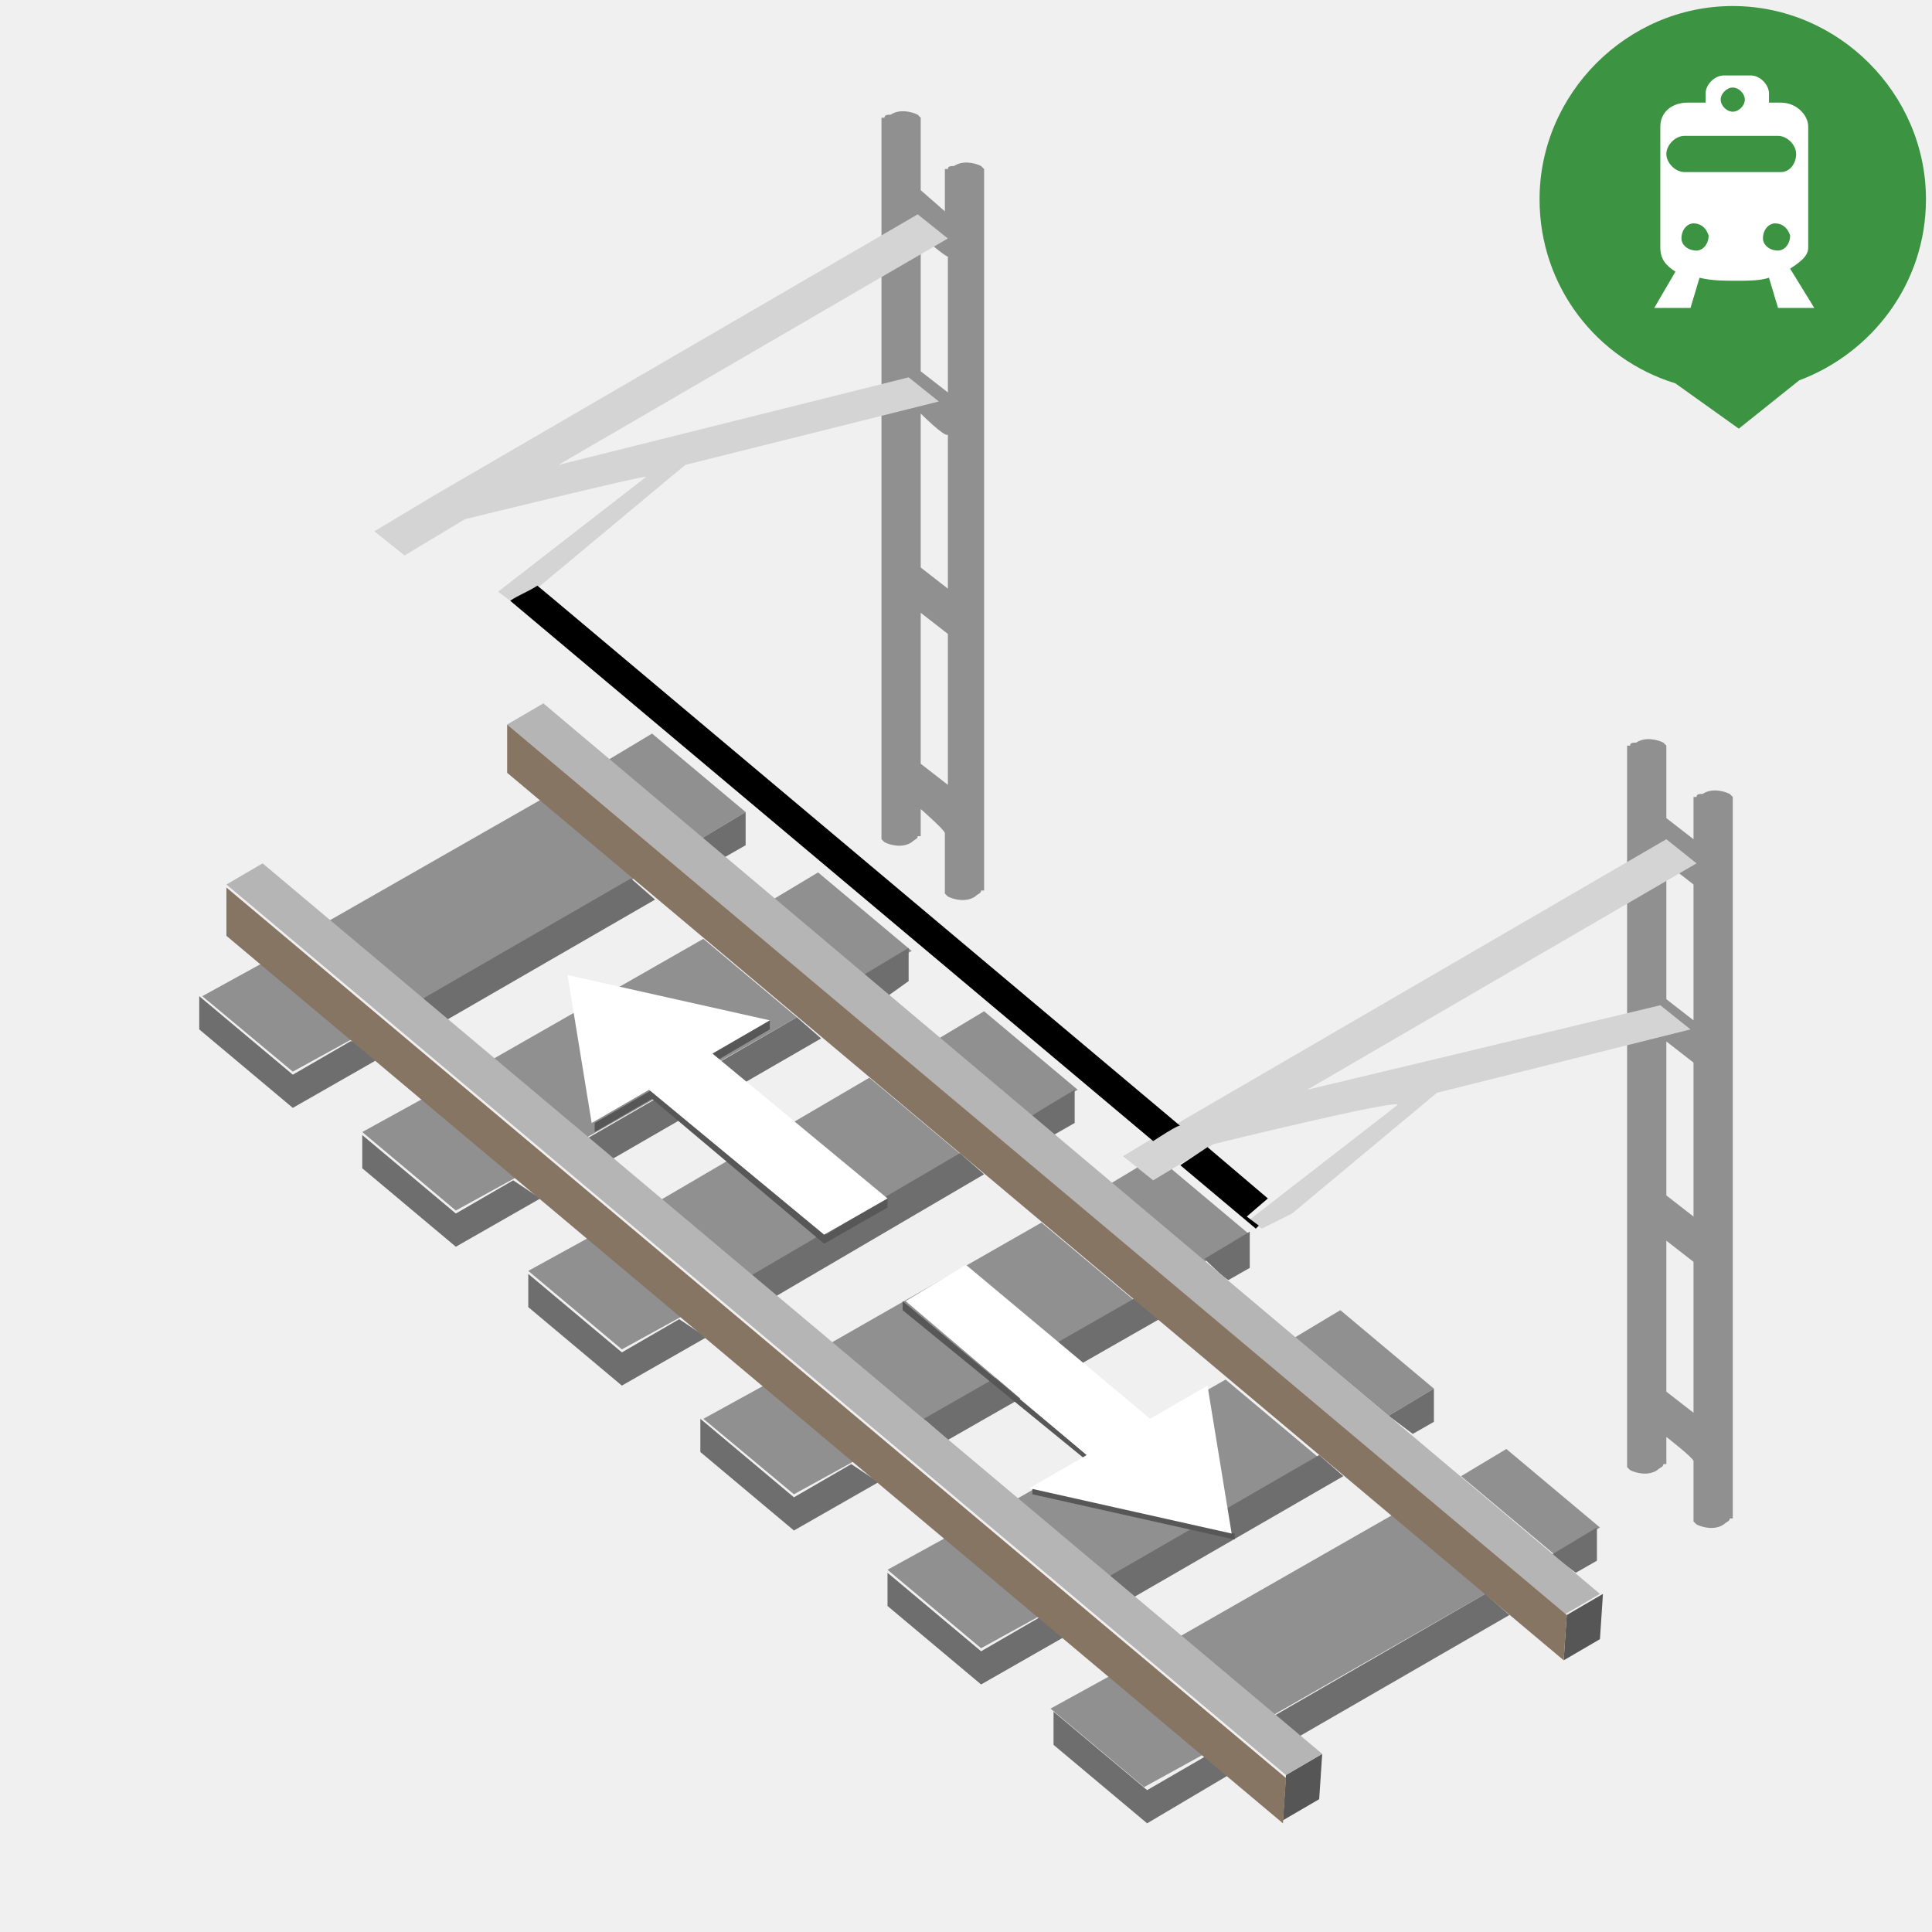
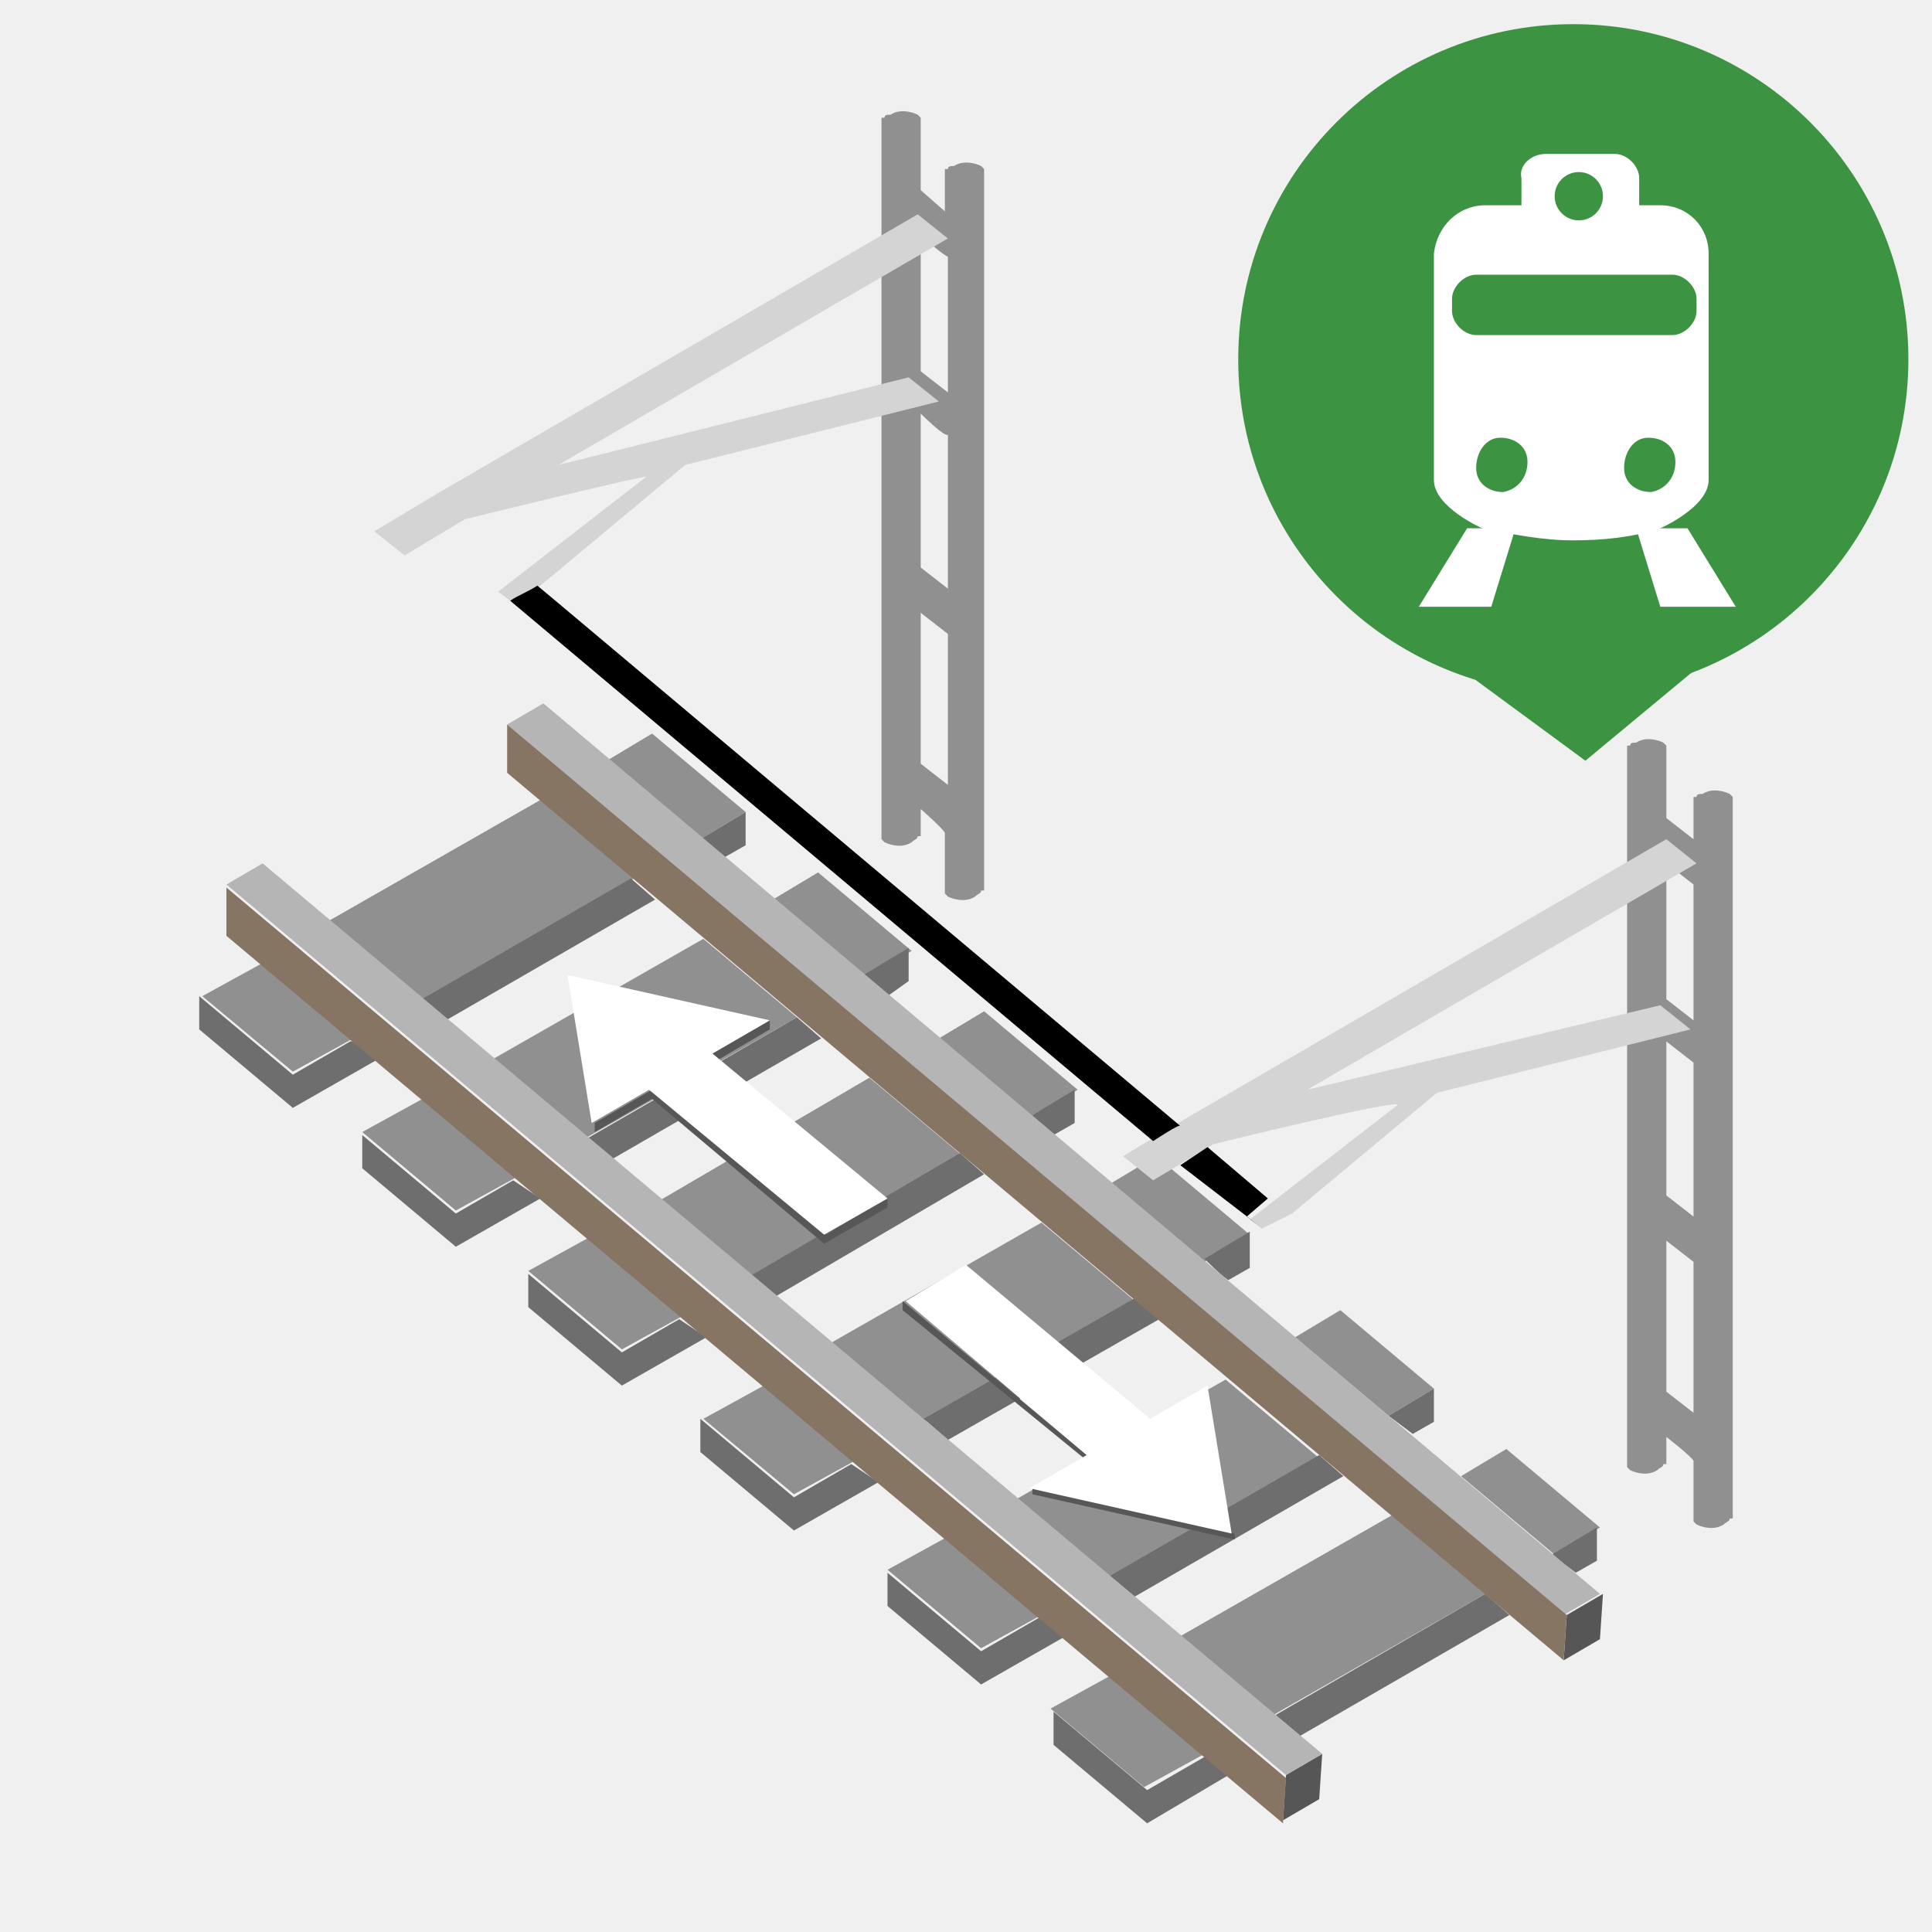
<svg xmlns="http://www.w3.org/2000/svg" version="1.1" id="Layer_1" x="0px" y="0px" viewBox="0 0 64 64" style="enable-background:new 0 0 64 64;" xml:space="preserve">
  <style type="text/css">
	.st0{fill-rule:evenodd;clip-rule:evenodd;fill:#909090;}
	.st1{fill-rule:evenodd;clip-rule:evenodd;fill:#6E6E6E;}
	.st2{fill-rule:evenodd;clip-rule:evenodd;fill:#575656;}
	.st3{fill-rule:evenodd;clip-rule:evenodd;fill:#B5B5B5;}
	.st4{fill-rule:evenodd;clip-rule:evenodd;fill:#575757;}
	.st5{fill-rule:evenodd;clip-rule:evenodd;fill:#D4D4D4;}
	.st6{fill-rule:evenodd;clip-rule:evenodd;fill:#FEFFFE;}
	.st7{fill-rule:evenodd;clip-rule:evenodd;fill:#877563;}
	.st8{fill-rule:evenodd;clip-rule:evenodd;}
- 	.st9{display:none;}
- 	.st10{display:inline;}
- 	.st11{fill-rule:evenodd;clip-rule:evenodd;fill:#4A6168;}
- 	.st12{fill:#3C9442;stroke:#324565;stroke-width:0.2;}
- 	.st13{fill-rule:evenodd;clip-rule:evenodd;fill:#3C9442;}
+ 	.st9{fill:#3C9442;}
+ 	.st10{fill:#FFFFFF;}
</style>
  <g id="grey">
-     <path class="st0" d="M10.9,30.5l7-4l3.1,2.6l-7,4L10.9,30.5z M16.3,35.1l7-4l3.1,2.6l-7,4C19.4,37.7,16.3,35.1,16.3,35.1z    M20.1,25.2l1.5-0.9l3.1,2.6l-1.5,0.9C23.2,27.8,20.1,25.2,20.1,25.2z M25.6,29.8l1.5-0.9l3.1,2.6l-1.5,0.9   C28.6,32.3,25.6,29.8,25.6,29.8z M31.1,34.4l1.5-0.9l3.1,2.6L34.1,37C34.1,37,31.1,34.4,31.1,34.4z M36.8,39.2l1.5-0.9l3.1,2.6   l-1.5,0.9L36.8,39.2z M37.6,43.1l-7,4l-3.1-2.6l7-4L37.6,43.1z M28.3,48.4l-2,1.1L23.3,47l2-1.1L28.3,48.4z M22.6,43.6l-2,1.1   l-3.1-2.6l2-1.1L22.6,43.6z M21.8,39.8l7-4.1l3.1,2.6l-7,4.1C24.8,42.3,21.8,39.8,21.8,39.8z M11.7,34.4l-2,1.1L6.7,33l2-1.1   C8.6,31.8,11.7,34.4,11.7,34.4z M17.1,39l-2,1.1l-3.1-2.6l2-1.1L17.1,39z M34.5,53.5l-2,1.1l-3.1-2.6l2-1.1L34.5,53.5z M33.6,49.7   l7-4l3.1,2.6l-7,4L33.6,49.7z M39.1,54.2l7-4l3.1,2.6l-7,4L39.1,54.2z M42.9,44.3l1.5-0.9l3.1,2.6L46,46.9L42.9,44.3z M48.4,48.9   l1.5-0.9l3.1,2.6l-1.5,0.9L48.4,48.9z M39.9,58.1l-2,1.1l-3.1-2.6l2-1.1C36.9,55.5,39.9,58.1,39.9,58.1z" />
-     <path class="st1" d="M38.4,43.7l-7,4l-0.8-0.7l7-4L38.4,43.7z M29.1,49.1l-2.8,1.6l-3.1-2.6V47l3.1,2.6l1.9-1.1L29.1,49.1z    M23.4,44.3l-2.8,1.6l-3.1-2.6v-1.1l3.1,2.6l1.9-1.1L23.4,44.3z M24.8,42.3l7-4.1l0.8,0.7l-7,4.1C25.6,43,24.8,42.3,24.8,42.3z    M12.5,35.1l-2.8,1.6l-3.1-2.6V33l3.1,2.6l1.9-1.1C11.7,34.4,12.5,35.1,12.5,35.1z M17.9,39.7l-2.8,1.6l-3.1-2.6v-1.1l3.1,2.6   l1.9-1.1L17.9,39.7z M13.8,33.2l7.1-4.1l0.8,0.7l-7.1,4.1C14.6,33.8,13.8,33.2,13.8,33.2z M19.3,37.8l7.1-4.1l0.8,0.7l-7.1,4.1   L19.3,37.8z M23.2,27.8l1.5-0.9V28L24,28.4L23.2,27.8z M28.6,32.3l1.5-0.9v1.1L29.4,33L28.6,32.3z M34.1,37l1.5-0.9v1.1l-0.7,0.4   L34.1,37z M39.9,41.7l1.5-0.9V42l-0.7,0.4C40.6,42.4,39.9,41.7,39.9,41.7z M51.4,51.5l1.5-0.9v1.1l-0.7,0.4   C52.2,52.1,51.4,51.5,51.4,51.5z M35.3,54.2l-2.8,1.6l-3.1-2.6v-1.1l3.1,2.6l1.9-1.1C34.5,53.5,35.3,54.2,35.3,54.2z M40.7,58.8   L38,60.4l-3.1-2.6v-1.1l3.1,2.6l1.9-1.1C39.9,58.1,40.7,58.8,40.7,58.8z M36.6,52.3l7.1-4.1l0.8,0.7L37.4,53L36.6,52.3z M42.1,56.9   l7.1-4.1l0.8,0.7l-7.1,4.1L42.1,56.9z M46,46.9l1.5-0.9v1.1l-0.7,0.4L46,46.9z" />
-     <path class="st2" d="M42.5,60.3l0.1-1.5l1.2-0.7l-0.1,1.5L42.5,60.3L42.5,60.3z M51.8,55l0.1-1.5l1.2-0.7l-0.1,1.5L51.8,55   C51.8,55,51.8,55,51.8,55z" />
-     <path class="st3" d="M7.5,29.3l1.2-0.7l35.1,29.5l-1.2,0.7L7.5,29.3z M16.8,24l1.2-0.7L53,52.8l-1.2,0.7C51.9,53.5,16.8,24,16.8,24   z" />
-     <path class="st4" d="M35.9,48.3l-6-4.9l0-0.3l6.1,5.1L35.9,48.3z M40.9,50.8l0,0.2l-6.7-1.5l0-0.2L40.9,50.8z M25.5,33.8l0,0.3   l-1.7,1l-0.2-0.2C23.6,34.9,25.5,33.8,25.5,33.8z M29.4,39.7l0,0.3l-2.1,1.2l-5.7-4.8l-1.9,1.1v-0.3l0,0l0,0l1.9-1.1l5.8,4.8   C27.3,40.9,29.4,39.7,29.4,39.7z" />
-     <path class="st0" d="M30.5,26.8v0.9h-0.1c0,0.1-0.1,0.1-0.2,0.2c-0.3,0.2-0.7,0.1-0.9,0c0,0-0.1-0.1-0.1-0.1h0V3.9h0.1   c0-0.1,0.1-0.1,0.2-0.1c0.3-0.2,0.7-0.1,0.9,0c0,0,0.1,0.1,0.1,0.1h0v2.4L31.3,7V5.6h0.1c0-0.1,0.1-0.1,0.2-0.1   c0.3-0.2,0.7-0.1,0.9,0c0,0,0.1,0.1,0.1,0.1h0v23.9h-0.1c0,0.1-0.1,0.1-0.2,0.2c-0.3,0.2-0.7,0.1-0.9,0c0,0-0.1-0.1-0.1-0.1h0v-2   C31.3,27.5,30.5,26.8,30.5,26.8z M30.5,7.8v4.5l0.9,0.7V8.5C31.3,8.5,30.5,7.8,30.5,7.8z M30.5,13.7v5.1l0.9,0.7v-5.1   C31.3,14.5,30.5,13.7,30.5,13.7z M30.5,20.3v5l0.9,0.7v-5L30.5,20.3z M55.2,47.6v0.9h-0.1c0,0.1-0.1,0.1-0.2,0.2   c-0.3,0.2-0.7,0.1-0.9,0c0,0-0.1-0.1-0.1-0.1h0V24.7h0.1c0-0.1,0.1-0.1,0.2-0.1c0.3-0.2,0.7-0.1,0.9,0c0,0,0.1,0.1,0.1,0.1h0v2.4   l0.9,0.7v-1.4h0.1c0-0.1,0.1-0.1,0.2-0.1c0.3-0.2,0.7-0.1,0.9,0c0,0,0.1,0.1,0.1,0.1h0v23.9h-0.1c0,0.1-0.1,0.1-0.2,0.2   c-0.3,0.2-0.7,0.1-0.9,0c0,0-0.1-0.1-0.1-0.1h0v-2C56.1,48.3,55.2,47.6,55.2,47.6z M55.2,34.5v5.1l0.9,0.7v-5.1L55.2,34.5z    M55.2,41.1v5l0.9,0.7v-5L55.2,41.1z M55.2,28.6v4.5l0.9,0.7v-4.5C56.1,29.3,55.2,28.6,55.2,28.6z" />
+     <path class="st0" d="M10.9,30.5l7-4l3.1,2.6l-7,4L10.9,30.5z M16.3,35.1l7-4l3.1,2.6l-7,4C19.4,37.7,16.3,35.1,16.3,35.1z    M20.1,25.2l1.5-0.9l3.1,2.6l-1.5,0.9C23.2,27.8,20.1,25.2,20.1,25.2z M25.6,29.8l1.5-0.9l3.1,2.6l-1.5,0.9   C28.6,32.3,25.6,29.8,25.6,29.8z M31.1,34.4l1.5-0.9l3.1,2.6L34.1,37L31.1,34.4z M36.8,39.2l1.5-0.9l3.1,2.6l-1.5,0.9L36.8,39.2z    M37.6,43.1l-7,4l-3.1-2.6l7-4L37.6,43.1z M28.3,48.4l-2,1.1l-3-2.5l2-1.1L28.3,48.4z M22.6,43.6l-2,1.1l-3.1-2.6l2-1.1L22.6,43.6z    M21.8,39.8l7-4.1l3.1,2.6l-7,4.1C24.8,42.3,21.8,39.8,21.8,39.8z M11.7,34.4l-2,1.1l-3-2.5l2-1.1C8.6,31.8,11.7,34.4,11.7,34.4z    M17.1,39l-2,1.1L12,37.5l2-1.1L17.1,39z M34.5,53.5l-2,1.1L29.4,52l2-1.1L34.5,53.5z M33.6,49.7l7-4l3.1,2.6l-7,4L33.6,49.7z    M39.1,54.2l7-4l3.1,2.6l-7,4L39.1,54.2z M42.9,44.3l1.5-0.9l3.1,2.6L46,46.9L42.9,44.3z M48.4,48.9l1.5-0.9l3.1,2.6l-1.5,0.9   L48.4,48.9z M39.9,58.1l-2,1.1l-3.1-2.6l2-1.1C36.9,55.5,39.9,58.1,39.9,58.1z" />
+     <path class="st1" d="M38.4,43.7l-7,4L30.6,47l7-4L38.4,43.7z M29.1,49.1l-2.8,1.6l-3.1-2.6V47l3.1,2.6l1.9-1.1L29.1,49.1z    M23.4,44.3l-2.8,1.6l-3.1-2.6v-1.1l3.1,2.6l1.9-1.1L23.4,44.3z M24.8,42.3l7-4.1l0.8,0.7l-7,4.1C25.6,43,24.8,42.3,24.8,42.3z    M12.5,35.1l-2.8,1.6l-3.1-2.6V33l3.1,2.6l1.9-1.1C11.7,34.4,12.5,35.1,12.5,35.1z M17.9,39.7l-2.8,1.6L12,38.7v-1.1l3.1,2.6   l1.9-1.1L17.9,39.7z M13.8,33.2l7.1-4.1l0.8,0.7l-7.1,4.1C14.6,33.8,13.8,33.2,13.8,33.2z M19.3,37.8l7.1-4.1l0.8,0.7l-7.1,4.1   L19.3,37.8z M23.2,27.8l1.5-0.9V28L24,28.4L23.2,27.8z M28.6,32.3l1.5-0.9v1.1L29.4,33L28.6,32.3z M34.1,37l1.5-0.9v1.1l-0.7,0.4   L34.1,37z M39.9,41.7l1.5-0.9V42l-0.7,0.4C40.6,42.4,39.9,41.7,39.9,41.7z M51.4,51.5l1.5-0.9v1.1l-0.7,0.4L51.4,51.5z M35.3,54.2   l-2.8,1.6l-3.1-2.6v-1.1l3.1,2.6l1.9-1.1C34.5,53.5,35.3,54.2,35.3,54.2z M40.7,58.8L38,60.4l-3.1-2.6v-1.1l3.1,2.6l1.9-1.1   C39.9,58.1,40.7,58.8,40.7,58.8z M36.6,52.3l7.1-4.1l0.8,0.7L37.4,53L36.6,52.3z M42.1,56.9l7.1-4.1l0.8,0.7l-7.1,4.1L42.1,56.9z    M46,46.9l1.5-0.9v1.1l-0.7,0.4L46,46.9z" />
+     <path class="st2" d="M42.5,60.3l0.1-1.5l1.2-0.7l-0.1,1.5L42.5,60.3L42.5,60.3z M51.8,55l0.1-1.5l1.2-0.7L53,54.3L51.8,55L51.8,55z   " />
+     <path class="st3" d="M7.5,29.3l1.2-0.7l35.1,29.5l-1.2,0.7L7.5,29.3z M16.8,24l1.2-0.7l35,29.5l-1.2,0.7C51.9,53.5,16.8,24,16.8,24   z" />
+     <path class="st4" d="M35.9,48.3l-6-4.9v-0.3l6.1,5.1L35.9,48.3z M40.9,50.8V51l-6.7-1.5v-0.2L40.9,50.8z M25.5,33.8v0.3l-1.7,1   l-0.2-0.2C23.6,34.9,25.5,33.8,25.5,33.8z M29.4,39.7V40l-2.1,1.2l-5.7-4.8l-1.9,1.1v-0.3l0,0l0,0l1.9-1.1l5.8,4.8   C27.3,40.9,29.4,39.7,29.4,39.7z" />
+     <path class="st0" d="M30.5,26.8v0.9h-0.1c0,0.1-0.1,0.1-0.2,0.2c-0.3,0.2-0.7,0.1-0.9,0l-0.1-0.1l0,0V3.9h0.1   c0-0.1,0.1-0.1,0.2-0.1c0.3-0.2,0.7-0.1,0.9,0l0.1,0.1l0,0v2.4L31.3,7V5.6h0.1c0-0.1,0.1-0.1,0.2-0.1c0.3-0.2,0.7-0.1,0.9,0   l0.1,0.1l0,0v23.9h-0.1c0,0.1-0.1,0.1-0.2,0.2c-0.3,0.2-0.7,0.1-0.9,0l-0.1-0.1l0,0v-2C31.3,27.5,30.5,26.8,30.5,26.8z M30.5,7.8   v4.5l0.9,0.7V8.5C31.3,8.5,30.5,7.8,30.5,7.8z M30.5,13.7v5.1l0.9,0.7v-5.1C31.3,14.5,30.5,13.7,30.5,13.7z M30.5,20.3v5l0.9,0.7   v-5L30.5,20.3z M55.2,47.6v0.9h-0.1c0,0.1-0.1,0.1-0.2,0.2c-0.3,0.2-0.7,0.1-0.9,0l-0.1-0.1l0,0V24.7H54c0-0.1,0.1-0.1,0.2-0.1   c0.3-0.2,0.7-0.1,0.9,0l0.1,0.1l0,0v2.4l0.9,0.7v-1.4h0.1c0-0.1,0.1-0.1,0.2-0.1c0.3-0.2,0.7-0.1,0.9,0l0.1,0.1l0,0v23.9h-0.1   c0,0.1-0.1,0.1-0.2,0.2c-0.3,0.2-0.7,0.1-0.9,0l-0.1-0.1l0,0v-2C56.1,48.3,55.2,47.6,55.2,47.6z M55.2,34.5v5.1l0.9,0.7v-5.1   L55.2,34.5z M55.2,41.1v5l0.9,0.7v-5L55.2,41.1z M55.2,28.6v4.5l0.9,0.7v-4.5C56.1,29.3,55.2,28.6,55.2,28.6z" />
    <path class="st5" d="M15.4,17.2l-2,1.2l-1-0.8l2-1.2l16-9.3l1,0.8l-12.9,7.5l11.6-2.9l1,0.8l-8.4,2.1l-4.8,4l-1,0.5l-0.4-0.3   l4.9-3.8C21.5,15.7,15.4,17.2,15.4,17.2z M40.2,37.9l-2,1.2l-1-0.8l2-1.2l16-9.3l1,0.8l-12.9,7.5L55,33.3l1,0.8l-8.4,2.1l-4.8,4   l-1,0.5l-0.4-0.3l4.9-3.8C46.3,36.4,40.2,37.9,40.2,37.9z" />
  </g>
  <g id="white">
-     <path class="st6" d="M27.3,40.9l-5.8-4.8l-1.9,1.1l-0.8-4.9l6.7,1.5l-1.9,1.1l5.8,4.8C29.4,39.7,27.3,40.9,27.3,40.9z M32,41.9   l6.1,5.1l1.9-1.1l0.8,4.9l-6.7-1.5l1.9-1.1L30,43.1L32,41.9z" />
+     <path class="st6" d="M27.3,40.9l-5.8-4.8l-1.9,1.1l-0.8-4.9l6.7,1.5l-1.9,1.1l5.8,4.8C29.4,39.7,27.3,40.9,27.3,40.9z M32,41.9   l6.1,5.1l1.9-1.1l0.8,4.9l-6.7-1.5l1.9-1.1l-6-5.1L32,41.9z" />
  </g>
  <g id="brown">
    <path class="st7" d="M7.5,31v-1.6l35.1,29.5l-0.1,1.5L7.5,31z M16.8,25.6V24l35.1,29.5L51.8,55L16.8,25.6z" />
  </g>
  <g id="black">
-     <path class="st8" d="M38.2,37.8L16.9,19.9c0.3-0.2,0.6-0.3,0.9-0.5l0.6,0.5l20.7,17.4C39.1,37.2,38.2,37.8,38.2,37.8z M41.7,40.6   l-0.1,0.1l-2.5-2.1L40,38l2,1.7l-0.7,0.6C41.3,40.3,41.7,40.6,41.7,40.6z" />
-   </g>
-   <g class="st9">
-     <g id="blue_1_" class="st10">
-       <path class="st11" d="M56.4,1.4c0.2,0,0.3,0.1,0.4,0.3L57.1,2l0.4,0.4l0.4,0.4l1.5,1.5L61,5.9l0.4,0.4l0.4,0.4L62.2,7    c0.1,0.1,0.2,0.2,0.2,0.4c0,0.2-0.1,0.3-0.2,0.4l-0.8,0.8L61,9l-3.2,3.2L57,13l-0.4,0.4c-0.1,0.1-0.2,0.2-0.4,0.2    c-0.2,0-0.3-0.1-0.4-0.2L55,12.7l-0.4-0.4l-1.5-1.5l-1.5-1.5L50.4,8c-0.1-0.1-0.2-0.2-0.2-0.4c0-0.2,0.1-0.3,0.2-0.4L56,1.6    C56.1,1.5,56.2,1.4,56.4,1.4z" />
-     </g>
-     <g id="violet_1_" class="st10">
-       <path class="st12" d="M56.4,0.5c-0.2,0-0.3,0.2-0.5,0.3l-0.5,0.5L52.8,4l-1.8,1.8l-1.4,1.4c-0.2,0.2-0.3,0.2-0.3,0.5    c0,0.2,0.1,0.3,0.2,0.4l1.3,1.3l1.8,1.8l2.2,2.2l0.4,0.4l0.4,0.4c0.1,0.1,0.2,0.3,0.4,0.3c0.2,0,0.3-0.1,0.5-0.3l0.5-0.5l0.5-0.5    l5-5L63,7.9c0.2-0.2,0.3-0.2,0.3-0.5c0-0.2-0.1-0.3-0.2-0.4l-0.4-0.4l-0.4-0.4l-4-4l-0.4-0.4l-0.9-0.9C56.7,0.7,56.6,0.5,56.4,0.5    z M56.4,1.4c0.2,0,0.3,0.1,0.4,0.3L57.1,2l0.4,0.4l0.4,0.4l1.5,1.5L61,5.9l0.4,0.4l0.4,0.4L62.2,7c0.1,0.1,0.2,0.2,0.2,0.4    c0,0.2-0.1,0.3-0.2,0.4l-0.8,0.8L61,9l-3.2,3.2L57,13l-0.4,0.4c-0.1,0.1-0.2,0.2-0.4,0.2c-0.2,0-0.3-0.1-0.4-0.2L55,12.7l-0.4-0.4    l-1.5-1.5l-1.5-1.5L50.4,8c-0.1-0.1-0.2-0.2-0.2-0.4c0-0.2,0.1-0.3,0.2-0.4L56,1.6C56.1,1.5,56.2,1.4,56.4,1.4z" />
-     </g>
-     <g id="white_2_" class="st10">
-       <path class="st6" d="M55.3,9.8l-0.3,1h-1l0.7-1.2c-0.3-0.1-0.4-0.3-0.4-0.7V5.3c0-0.4,0.3-0.8,0.7-0.8h0.5    c0.1-0.2,0.2-0.3,0.4-0.3h0.7c0.2,0,0.3,0.1,0.4,0.3h0.5c0.4,0,0.7,0.3,0.7,0.8v3.6c0,0.3-0.3,0.5-0.5,0.6c-0.1,0.1-0.1,0.1,0,0    l0.7,1.2h-1l-0.3-0.9c-0.3,0.1-0.6,0.1-0.9,0.1C56,9.9,55.7,9.9,55.3,9.8z M56.3,4.5c-0.2,0-0.4,0.2-0.4,0.4    c0,0.2,0.2,0.4,0.4,0.4s0.4-0.2,0.4-0.4C56.7,4.7,56.5,4.5,56.3,4.5z M57.8,8.5c0-0.1-0.1-0.2-0.2-0.2c0,0-0.1,0-0.1,0l-0.5,0.2    c-0.1,0-0.2,0.2-0.2,0.3l0,0C57,8.9,57,9,57.1,9c0,0,0.1,0,0.1,0l0.5-0.2C57.8,8.8,57.9,8.6,57.8,8.5L57.8,8.5z M55.7,8.8    c0-0.1,0-0.3-0.2-0.3L55,8.3c0,0,0,0-0.1,0c-0.1,0-0.2,0.1-0.2,0.2l0,0c0,0.1,0,0.3,0.2,0.3L55.4,9c0,0,0,0,0.1,0    C55.5,9,55.6,8.9,55.7,8.8L55.7,8.8z M55,5.6c-0.3,0-0.5,0.3-0.5,0.7V7c0,0.4,0.2,0.5,0.5,0.7c0,0,0.7,0.6,1.4,0.6    c0.7,0,1.3-0.6,1.3-0.6c0.3-0.2,0.5-0.3,0.5-0.7V6.3c0-0.4-0.2-0.7-0.5-0.7H55z" />
-     </g>
+     <path class="st8" d="M38.2,37.8L16.9,19.9c0.3-0.2,0.6-0.3,0.9-0.5l0.6,0.5l20.7,17.4C39.1,37.2,38.2,37.8,38.2,37.8z M41.7,40.6   L41.7,40.6l-2.6-2L40,38l2,1.7l-0.7,0.6L41.7,40.6z" />
  </g>
  <g>
-     <g id="green_1_">
-       <path class="st13" d="M55.5,12.7C52.9,11.9,51,9.5,51,6.6c0-3.5,2.9-6.4,6.4-6.4s6.4,2.9,6.4,6.4c0,2.8-1.8,5.1-4.2,6l-2,1.6    L55.5,12.7z" />
-     </g>
-     <g id="white_3_">
-       <path class="st6" d="M56.3,9.2l-0.3,1h-1.2L55.5,9C55.2,8.8,55,8.6,55,8.2v-4c0-0.5,0.4-0.8,0.9-0.8h0.6V3.1    c0-0.3,0.3-0.6,0.6-0.6h0.9c0.3,0,0.6,0.3,0.6,0.6v0.3H59c0.5,0,0.9,0.4,0.9,0.8v4c0,0.3-0.3,0.5-0.6,0.7l0.8,1.3h-1.2l-0.3-1    c-0.3,0.1-0.7,0.1-1,0.1C57.1,9.3,56.7,9.3,56.3,9.2z M59.5,5.1c0-0.3-0.3-0.6-0.6-0.6h-3.1c-0.3,0-0.6,0.3-0.6,0.6    c0,0.3,0.3,0.6,0.6,0.6H59C59.3,5.7,59.5,5.4,59.5,5.1z M57.4,2.9c-0.2,0-0.4,0.2-0.4,0.4c0,0.2,0.2,0.4,0.4,0.4    c0.2,0,0.4-0.2,0.4-0.4C57.8,3.1,57.6,2.9,57.4,2.9z M58.8,7.4c-0.2,0-0.4,0.2-0.4,0.5l0,0c0,0.2,0.2,0.4,0.5,0.4    c0.2,0,0.4-0.2,0.4-0.5l0,0C59.2,7.5,59,7.4,58.8,7.4z M56.1,7.4c-0.2,0-0.4,0.2-0.4,0.5l0,0c0,0.2,0.2,0.4,0.5,0.4    c0.2,0,0.4-0.2,0.4-0.5l0,0C56.5,7.5,56.3,7.4,56.1,7.4z" />
-     </g>
-   </g>
-   <g class="st9">
-     <g id="green_2_" class="st10">
-       <path class="st13" d="M42.5,12.7C39.9,11.9,38,9.5,38,6.6c0-3.5,2.9-6.4,6.4-6.4s6.4,2.9,6.4,6.4c0,2.8-1.8,5.1-4.2,6l-2,1.6    L42.5,12.7z" />
-     </g>
-     <g id="white_4_" class="st10">
-       <path class="st6" d="M43.3,9.2l-0.3,1.1h-1.2L42.5,9C42.2,8.8,42,8.6,42,8.2V3.9C42,3.4,42.4,3,42.8,3h0.6    c0.1-0.2,0.3-0.3,0.5-0.3h0.8c0.2,0,0.4,0.1,0.5,0.3H46c0.5,0,0.9,0.4,0.9,0.9v4.3c0,0.3-0.3,0.6-0.6,0.7c-0.2,0.1-0.2,0.1,0,0    l0.8,1.4h-1.2l-0.3-1.1c-0.3,0.1-0.7,0.1-1,0.1C44.1,9.3,43.7,9.3,43.3,9.2z M44.4,3C44.2,3,44,3.2,44,3.5c0,0.3,0.2,0.5,0.4,0.5    c0.2,0,0.4-0.2,0.4-0.5C44.8,3.2,44.6,3,44.4,3z M46.2,7.7c0-0.1-0.2-0.2-0.3-0.2c0,0,0,0,0,0l-0.5,0.2c-0.1,0.1-0.2,0.2-0.2,0.4    l0,0c0,0.1,0.2,0.2,0.3,0.2c0,0,0,0,0,0L46,8.1C46.2,8,46.3,7.9,46.2,7.7L46.2,7.7z M43.7,8.1c0-0.2,0-0.3-0.2-0.4l-0.5-0.2    c-0.1,0-0.3,0-0.3,0.2c0,0,0,0,0,0l0,0c0,0.2,0,0.3,0.2,0.4l0.5,0.2C43.5,8.3,43.6,8.2,43.7,8.1C43.7,8.1,43.7,8.1,43.7,8.1    C43.7,8.1,43.7,8.1,43.7,8.1z M42.8,4.2c-0.3,0-0.6,0.4-0.6,0.9V6c0,0.5,0.2,0.6,0.6,0.9c0,0,0.8,0.7,1.6,0.7    c0.8,0,1.5-0.7,1.5-0.7c0.3-0.2,0.6-0.4,0.6-0.9V5.1c0-0.5-0.3-0.9-0.6-0.9C46,4.2,42.8,4.2,42.8,4.2z" />
+     <g>
+       <g id="CargoTrain_Stop_1_">
+         <g id="Group_2502_1_" transform="translate(2.218 2)">
+           <path id="Path_3054_1_" class="st9" d="M45,19.3l5.3,3.9l4.7-3.9H45z" />
+           <circle id="Ellipse_807_1_" class="st9" cx="49.9" cy="9.9" r="11.1" />
+         </g>
+         <path id="Path_1191_1_" class="st10" d="M48.6,17.5L47,20.1h2.4l0.8-2.6H48.6z" />
+         <path id="Path_1190_1_" class="st10" d="M55.9,17.5l1.6,2.6H55l-0.8-2.6H55.9z" />
+         <path id="Path_1192_1_" class="st10" d="M49.2,6.8H55c0.9,0,1.6,0.7,1.6,1.6l0,0v7.5c0,0.9-1.6,1.6-1.6,1.6     c-0.9,0.3-1.9,0.4-2.9,0.4c-1,0-2-0.2-3-0.4c0,0-1.6-0.7-1.6-1.6V8.4C47.6,7.5,48.3,6.8,49.2,6.8C49.2,6.8,49.2,6.8,49.2,6.8z" />
+         <path id="Path_381_1_" class="st9" d="M49.7,14.5c0.5,0,0.9,0.3,0.9,0.8c0,0,0,0,0,0c0,0.5-0.3,0.9-0.8,1c-0.5,0-0.9-0.3-0.9-0.8     c0,0,0,0,0,0C48.9,15,49.2,14.5,49.7,14.5z" />
+         <path id="Path_382_1_" class="st9" d="M54.6,14.5c0.5,0,0.9,0.3,0.9,0.8c0,0,0,0,0,0c0,0.5-0.3,0.9-0.8,1c-0.5,0-0.9-0.3-0.9-0.8     c0,0,0,0,0,0C53.8,15,54.1,14.5,54.6,14.5z" />
+         <path id="Rectangle_861_1_" class="st9" d="M48.9,9.1h6.5c0.4,0,0.8,0.4,0.8,0.8v0.4c0,0.4-0.4,0.8-0.8,0.8h-6.5     c-0.4,0-0.8-0.4-0.8-0.8V9.9C48.1,9.5,48.5,9.1,48.9,9.1z" />
+         <path id="Rectangle_1799_1_" class="st10" d="M51.2,5.1h2.3c0.4,0,0.8,0.4,0.8,0.8v1.1c0,0.4-0.4,0.8-0.8,0.8h-2.3     c-0.4,0-0.8-0.4-0.8-0.8V5.9C50.3,5.5,50.7,5.1,51.2,5.1z" />
+         <circle id="Ellipse_464_1_" class="st9" cx="52.3" cy="6.5" r="0.8" />
+       </g>
    </g>
  </g>
</svg>
